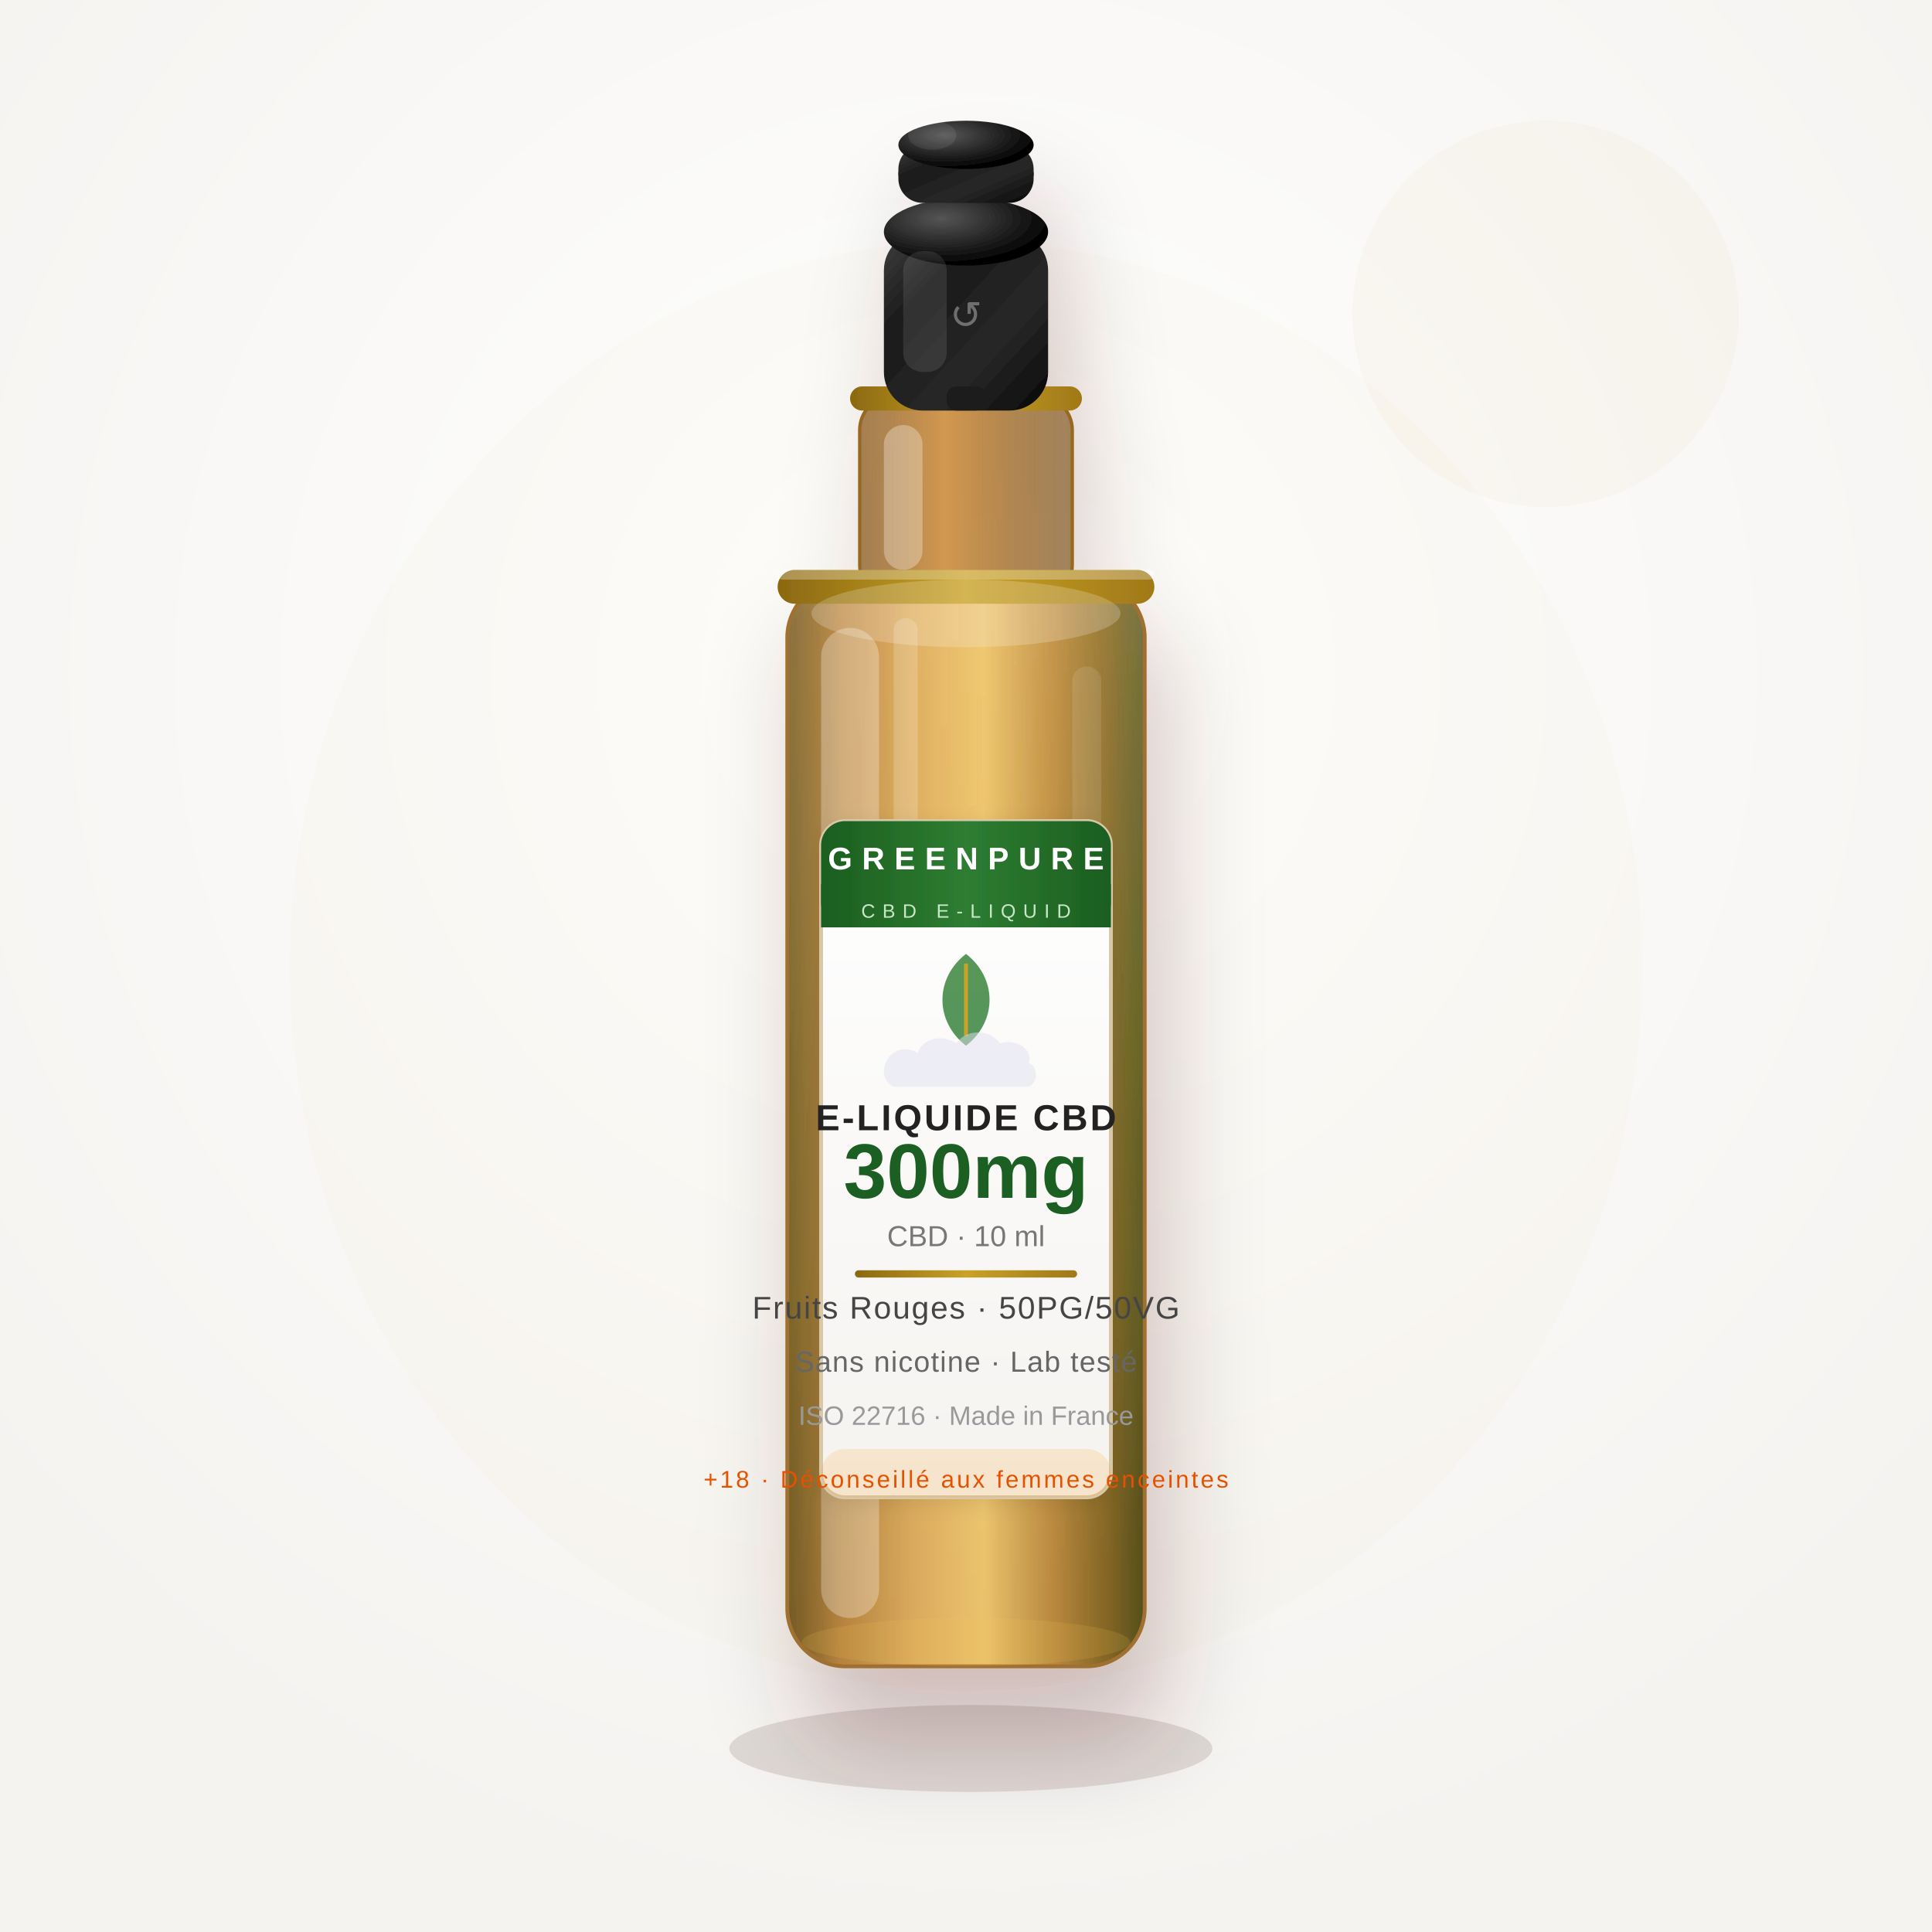
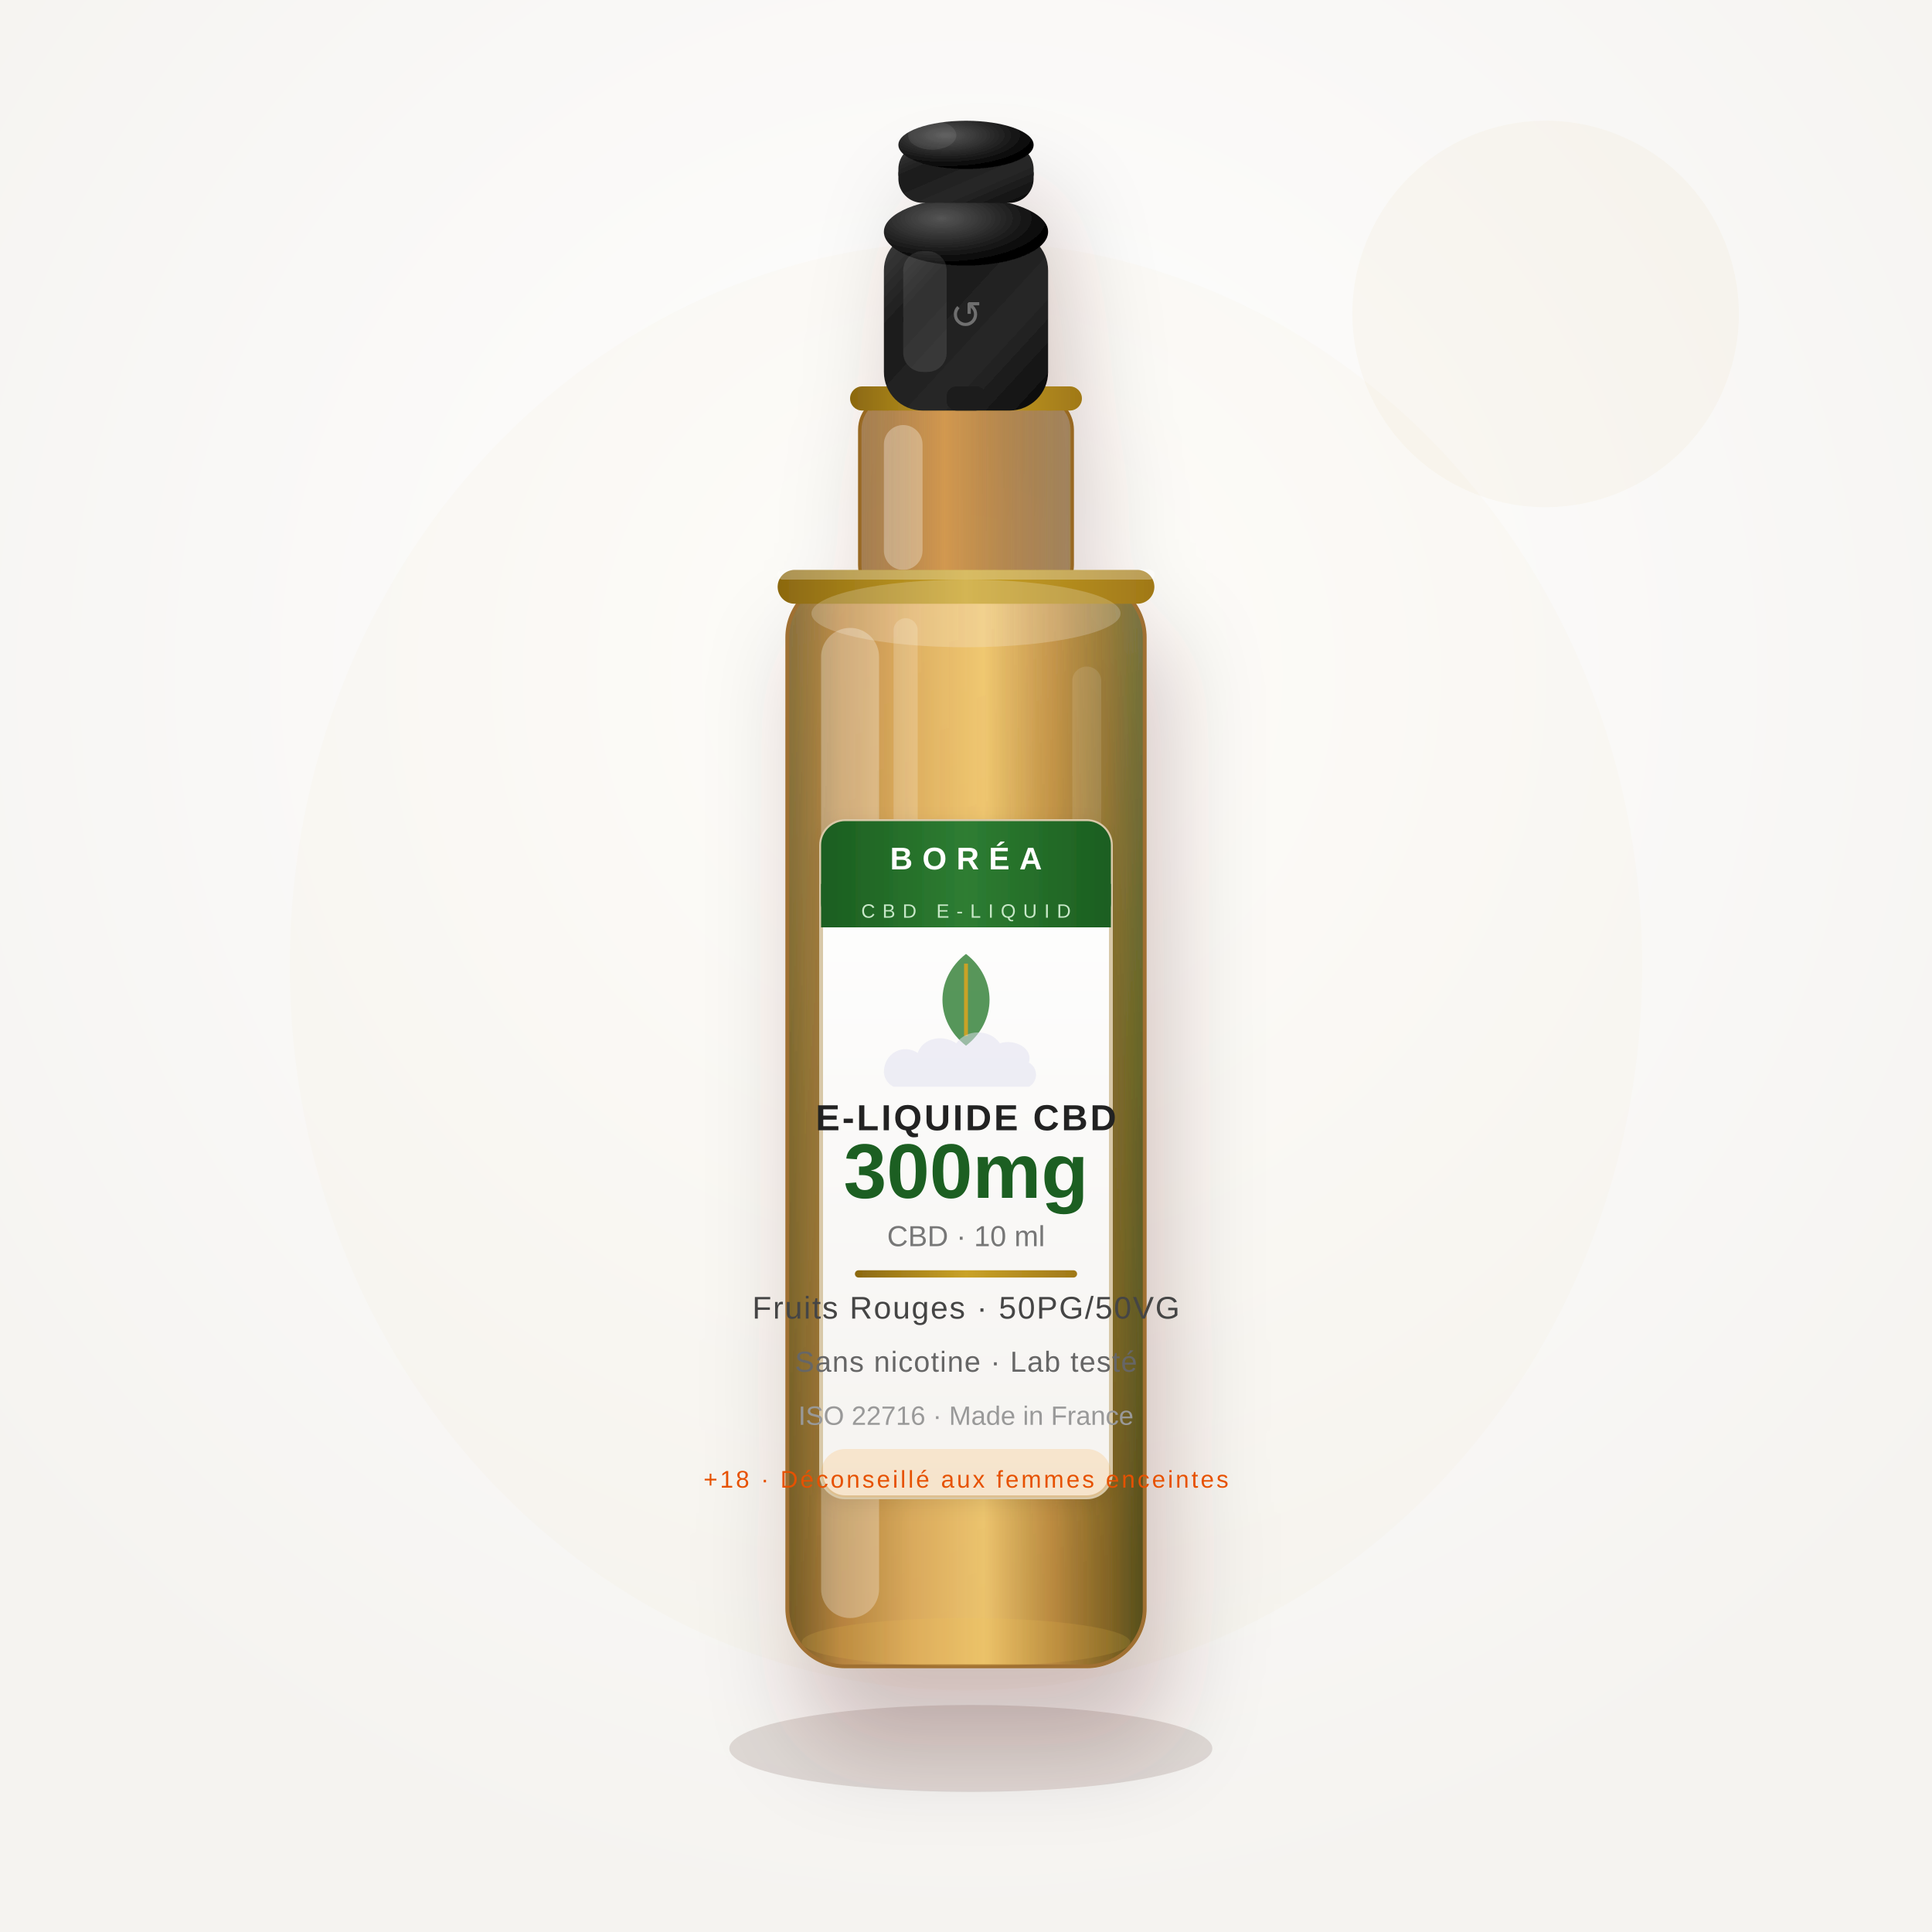
<svg xmlns="http://www.w3.org/2000/svg" viewBox="0 0 400 400" width="400" height="400">
  <defs>
    <radialGradient id="bg-el" cx="50%" cy="35%" r="65%">
      <stop offset="0%" stop-color="#ffffff" />
      <stop offset="100%" stop-color="#f5f3f0" />
    </radialGradient>
    <linearGradient id="bottle-el" x1="0%" y1="0%" x2="100%" y2="0%">
      <stop offset="0%" stop-color="#8a5a20" stop-opacity="0.75" />
      <stop offset="15%" stop-color="#c88840" stop-opacity="0.88" />
      <stop offset="35%" stop-color="#e8b060" stop-opacity="0.92" />
      <stop offset="55%" stop-color="#f5c870" stop-opacity="0.95" />
      <stop offset="75%" stop-color="#d09040" stop-opacity="0.85" />
      <stop offset="90%" stop-color="#a06820" stop-opacity="0.75" />
      <stop offset="100%" stop-color="#704810" stop-opacity="0.60" />
    </linearGradient>
    <linearGradient id="liquid-el" x1="0%" y1="0%" x2="10%" y2="100%">
      <stop offset="0%" stop-color="#60a880" stop-opacity="0.70" />
      <stop offset="50%" stop-color="#2e7d32" stop-opacity="0.80" />
      <stop offset="100%" stop-color="#1a4a20" stop-opacity="0.90" />
    </linearGradient>
    <linearGradient id="neck-el" x1="0%" y1="0%" x2="100%" y2="0%">
      <stop offset="0%" stop-color="#8a5a20" stop-opacity="0.75" />
      <stop offset="40%" stop-color="#d09040" stop-opacity="0.90" />
      <stop offset="100%" stop-color="#7a5018" stop-opacity="0.65" />
    </linearGradient>
    <linearGradient id="cap-el" x1="0%" y1="0%" x2="100%" y2="100%">
      <stop offset="0%" stop-color="#404040" />
      <stop offset="30%" stop-color="#1a1a1a" />
      <stop offset="65%" stop-color="#282828" />
      <stop offset="100%" stop-color="#080808" />
    </linearGradient>
    <radialGradient id="cap-top-el" cx="35%" cy="30%" r="65%">
      <stop offset="0%" stop-color="#555555" />
      <stop offset="100%" stop-color="#050505" />
    </radialGradient>
    <linearGradient id="gold-el" x1="0%" y1="0%" x2="100%" y2="0%">
      <stop offset="0%" stop-color="#8b6810" />
      <stop offset="50%" stop-color="#c9a227" />
      <stop offset="100%" stop-color="#a07818" />
    </linearGradient>
    <linearGradient id="label-el" x1="0%" y1="0%" x2="0%" y2="100%">
      <stop offset="0%" stop-color="#ffffff" />
      <stop offset="100%" stop-color="#f5f3f0" />
    </linearGradient>
    <linearGradient id="label-green-el" x1="0%" y1="0%" x2="100%" y2="0%">
      <stop offset="0%" stop-color="#1b5e20" />
      <stop offset="50%" stop-color="#2e7d32" />
      <stop offset="100%" stop-color="#1b5e20" />
    </linearGradient>
    <filter id="shadow-el" x="-30%" y="-20%" width="160%" height="160%">
      <feGaussianBlur in="SourceAlpha" stdDeviation="10" result="blur" />
      <feOffset dx="4" dy="16" result="offsetBlur" />
      <feFlood flood-color="#401808" flood-opacity="0.22" result="color" />
      <feComposite in="color" in2="offsetBlur" operator="in" result="shadow" />
      <feMerge>
        <feMergeNode in="shadow" />
        <feMergeNode in="SourceGraphic" />
      </feMerge>
    </filter>
    <filter id="label-shadow-el">
      <feDropShadow dx="0" dy="1" stdDeviation="2" flood-color="#000" flood-opacity="0.08" />
    </filter>
    <clipPath id="bottle-clip-el">
      <rect x="163" y="120" width="74" height="225" rx="12" />
    </clipPath>
  </defs>
  <rect width="400" height="400" fill="url(#bg-el)" />
  <ellipse cx="200" cy="200" rx="140" ry="150" fill="#c9a227" opacity="0.025" />
  <ellipse cx="201" cy="362" rx="50" ry="9" fill="#401808" opacity="0.13" />
  <g filter="url(#shadow-el)">
    <rect x="163" y="120" width="74" height="225" rx="12" fill="url(#liquid-el)" clip-path="url(#bottle-clip-el)" />
    <rect x="163" y="120" width="74" height="225" rx="12" fill="url(#bottle-el)" stroke="#a07030" stroke-width="0.8" />
    <rect x="178" y="82" width="44" height="42" rx="7" fill="url(#neck-el)" stroke="#986820" stroke-width="0.7" />
    <rect x="183" y="88" width="8" height="30" rx="4" fill="white" opacity="0.30" />
    <rect x="161" y="118" width="78" height="7" rx="3.5" fill="url(#gold-el)" />
    <rect x="161" y="118" width="78" height="2" rx="1" fill="white" opacity="0.28" />
    <rect x="176" y="80" width="48" height="5" rx="2.5" fill="url(#gold-el)" />
    <rect x="170" y="130" width="12" height="205" rx="6" fill="white" opacity="0.28" />
    <rect x="185" y="128" width="5" height="90" rx="2.5" fill="white" opacity="0.18" />
    <ellipse cx="200" cy="127" rx="32" ry="7" fill="white" opacity="0.20" />
    <rect x="222" y="138" width="6" height="155" rx="3" fill="white" opacity="0.10" />
    <ellipse cx="200" cy="340" rx="34" ry="5" fill="#f0c050" opacity="0.15" />
    <rect x="170" y="170" width="60" height="140" rx="5" fill="url(#label-el)" filter="url(#label-shadow-el)" stroke="#d8c8a8" stroke-width="0.8" />
    <rect x="170" y="170" width="60" height="22" rx="5" fill="url(#label-green-el)" />
    <rect x="170" y="183" width="60" height="9" fill="url(#label-green-el)" />
-     <text x="200" y="180" font-family="'Helvetica Neue', Arial, sans-serif" font-size="6.5" font-weight="700" fill="white" text-anchor="middle" letter-spacing="2">GREENPURE</text>
+     <text x="200" y="180" font-family="'Helvetica Neue', Arial, sans-serif" font-size="6.5" font-weight="700" fill="white" text-anchor="middle" letter-spacing="2">BORÉA</text>
    <text x="200" y="190" font-family="'Helvetica Neue', Arial, sans-serif" font-size="4" fill="#c8e8c8" text-anchor="middle" letter-spacing="1.5">CBD E-LIQUID</text>
    <g transform="translate(200, 207)">
      <path d="M0,-9.5 C6.5,-4.5 6.5,4.5 0,9.5 C-6.5,4.5 -6.5,-4.5 0,-9.5Z" fill="#2e7d32" opacity="0.80" />
      <line x1="0" y1="-7.5" x2="0" y2="7.5" stroke="#c9a227" stroke-width="0.8" />
    </g>
    <path d="M183,222 C183,218 187,216 190,218 C191,215 195,214 198,216 C200,213 205,213 207,216 C210,215 214,217 213,220 C215,221 215,224 213,225 L185,225 C183,224 183,222 183,222Z" fill="#e0e0f0" opacity="0.50" />
    <text x="200" y="234" font-family="'Helvetica Neue', Arial, sans-serif" font-size="7.5" font-weight="700" fill="#222222" text-anchor="middle" letter-spacing="0.5">E-LIQUIDE CBD</text>
    <text x="200" y="248" font-family="'Helvetica Neue', Arial, sans-serif" font-size="16" font-weight="900" fill="#1b5e20" text-anchor="middle">300mg</text>
    <text x="200" y="258" font-family="'Helvetica Neue', Arial, sans-serif" font-size="6" fill="#777777" text-anchor="middle">CBD · 10 ml</text>
    <rect x="177" y="263" width="46" height="1.5" rx="0.75" fill="url(#gold-el)" />
    <text x="200" y="273" font-family="'Helvetica Neue', Arial, sans-serif" font-size="6.5" fill="#444444" text-anchor="middle" letter-spacing="0.3">Fruits Rouges · 50PG/50VG</text>
    <text x="200" y="284" font-family="'Helvetica Neue', Arial, sans-serif" font-size="6" fill="#666666" text-anchor="middle" letter-spacing="0.2">Sans nicotine · Lab testé</text>
    <text x="200" y="295" font-family="'Helvetica Neue', Arial, sans-serif" font-size="5.5" fill="#999999" text-anchor="middle">ISO 22716 · Made in France</text>
    <rect x="170" y="300" width="60" height="10" rx="5" fill="#ff8f00" opacity="0.15" />
    <text x="200" y="308" font-family="'Helvetica Neue', Arial, sans-serif" font-size="5" fill="#e65100" text-anchor="middle" letter-spacing="0.5">+18 · Déconseillé aux femmes enceintes</text>
    <rect x="183" y="48" width="34" height="37" rx="8" fill="url(#cap-el)" />
    <ellipse cx="200" cy="48" rx="17" ry="7" fill="url(#cap-top-el)" />
    <rect x="187" y="52" width="9" height="25" rx="4" fill="white" opacity="0.10" />
    <text x="200" y="68" font-family="Arial" font-size="8" fill="white" text-anchor="middle" opacity="0.35">↺</text>
    <rect x="196" y="80" width="8" height="5" rx="2" fill="#1a1a1a" />
    <ellipse cx="200" cy="36" rx="14" ry="5" fill="url(#cap-top-el)" />
    <rect x="186" y="30" width="28" height="12" rx="5" fill="url(#cap-el)" />
    <ellipse cx="200" cy="30" rx="14" ry="5" fill="url(#cap-top-el)" />
    <ellipse cx="193" cy="28" rx="5" ry="3" fill="white" opacity="0.08" />
  </g>
  <g opacity="0.04" transform="translate(320, 65) rotate(25)">
    <circle cx="0" cy="0" r="40" fill="#c9a227" />
  </g>
</svg>
